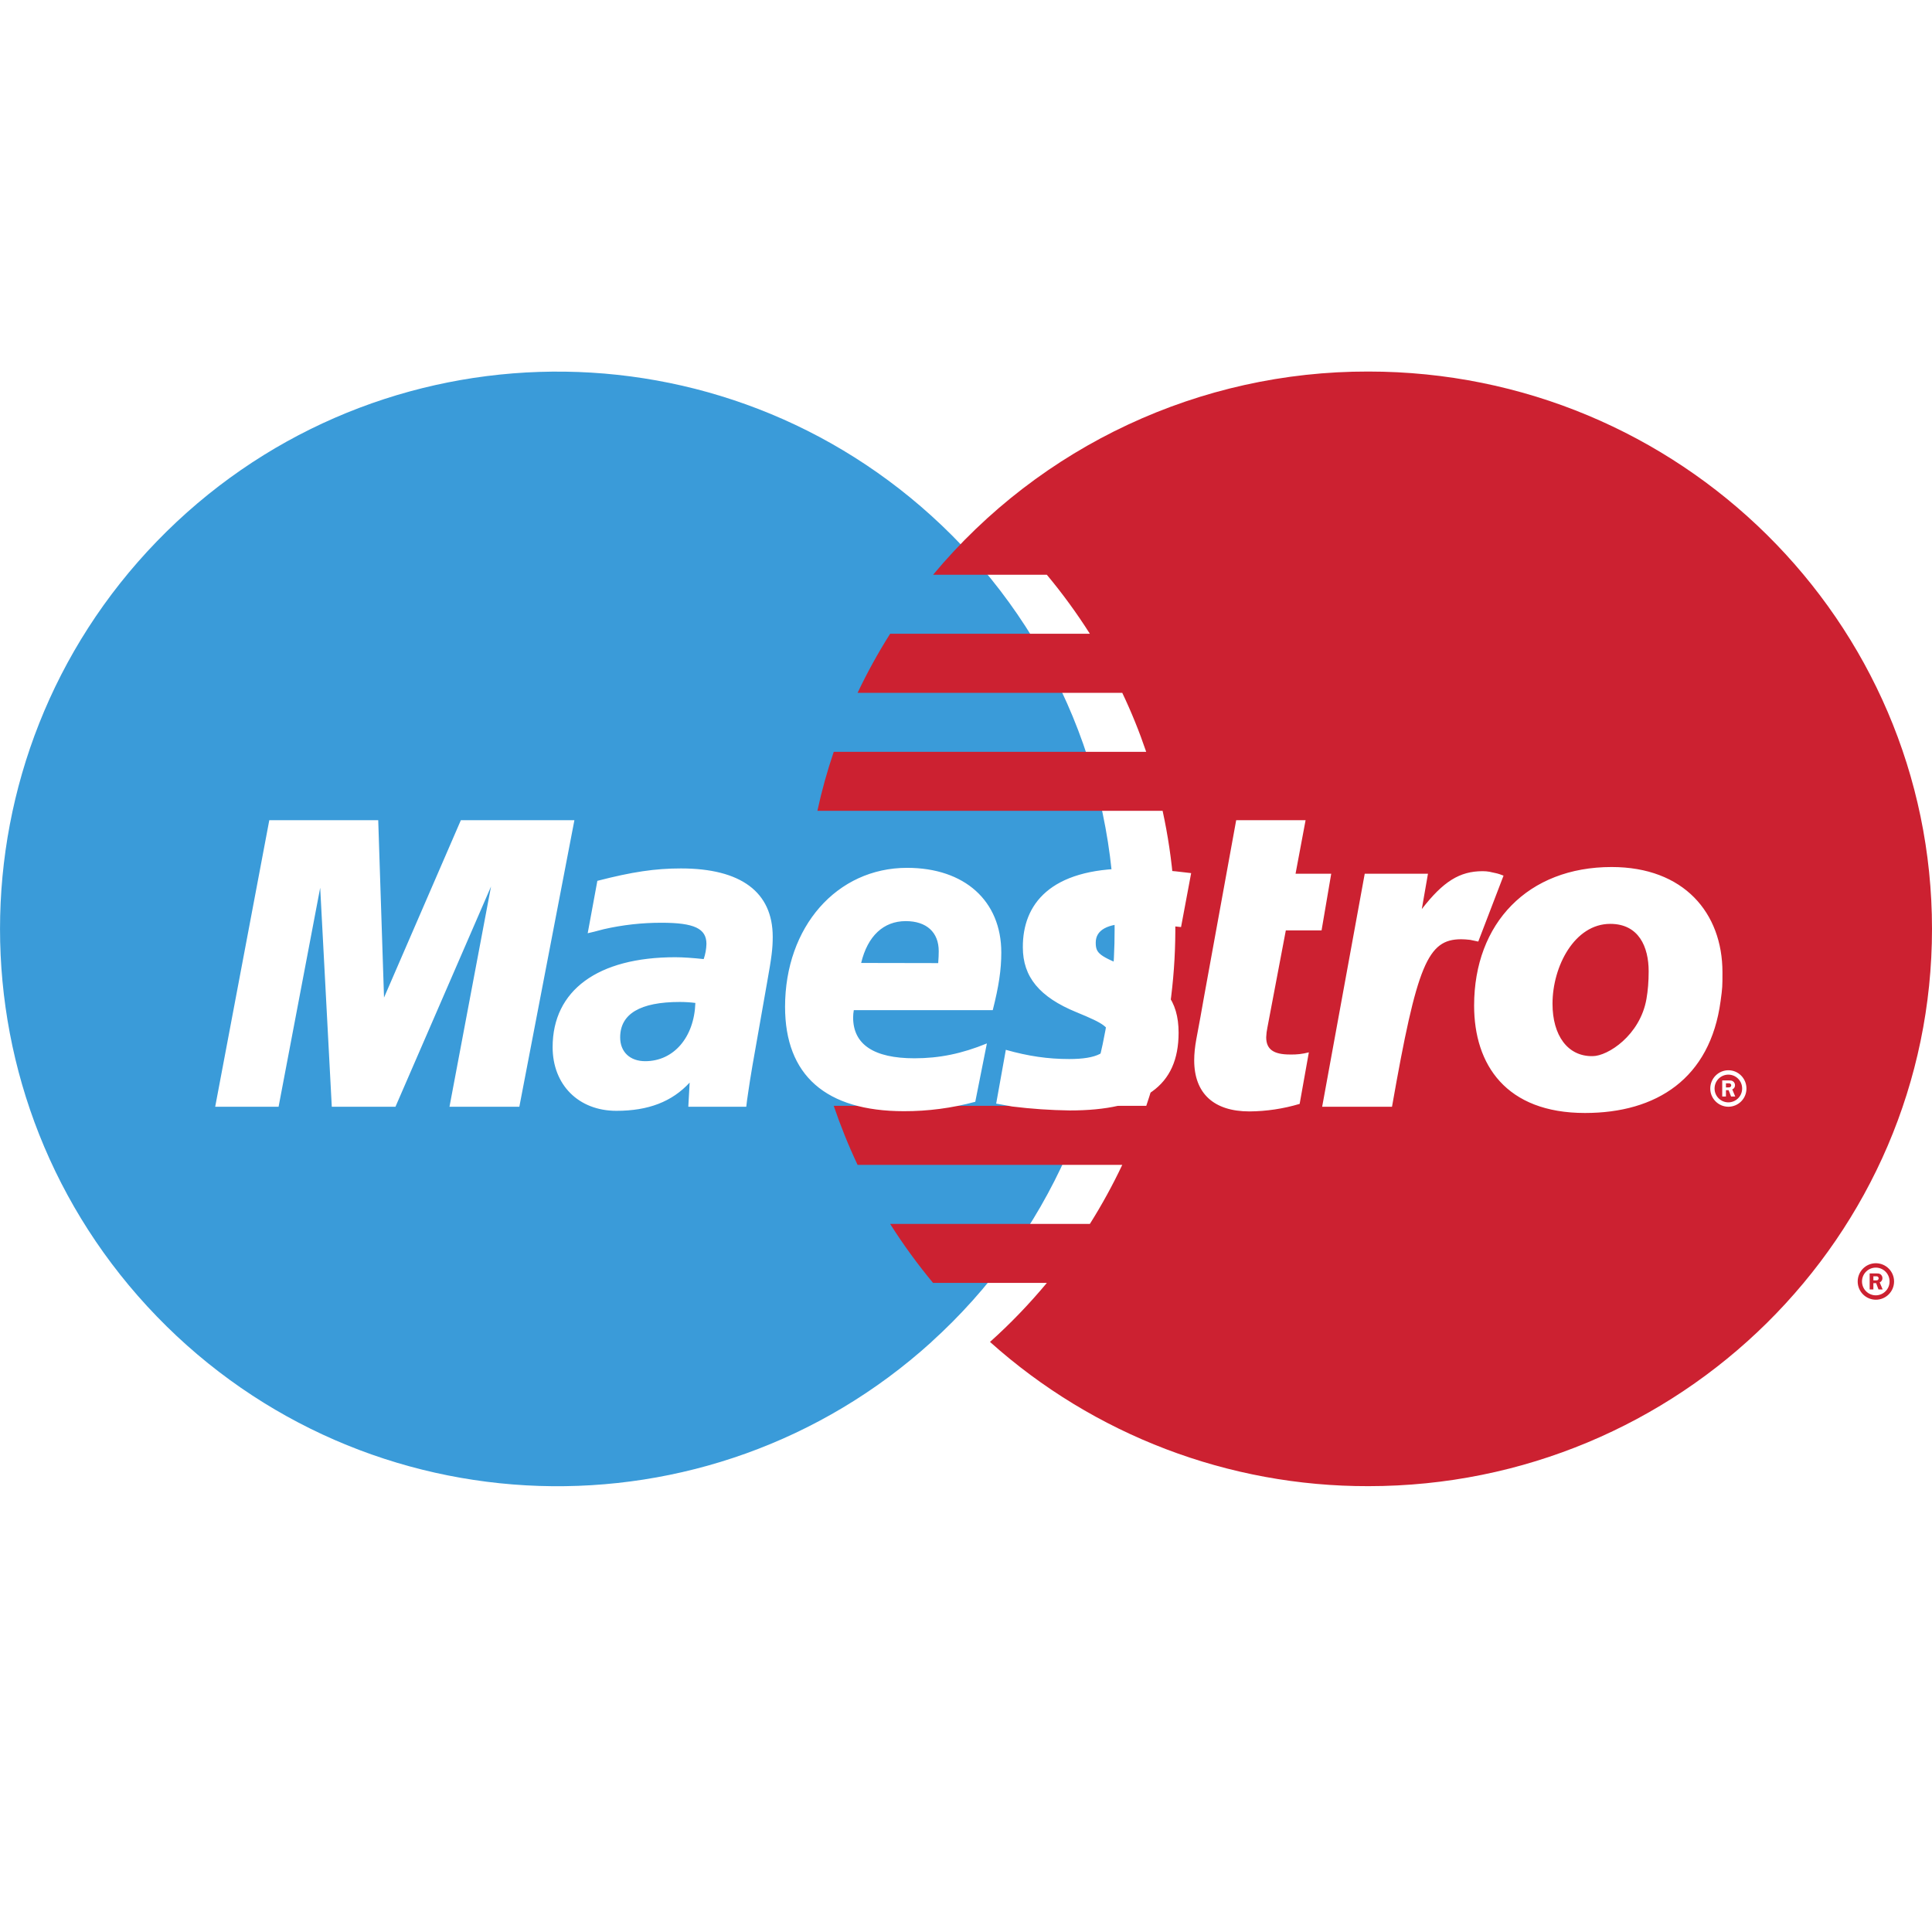
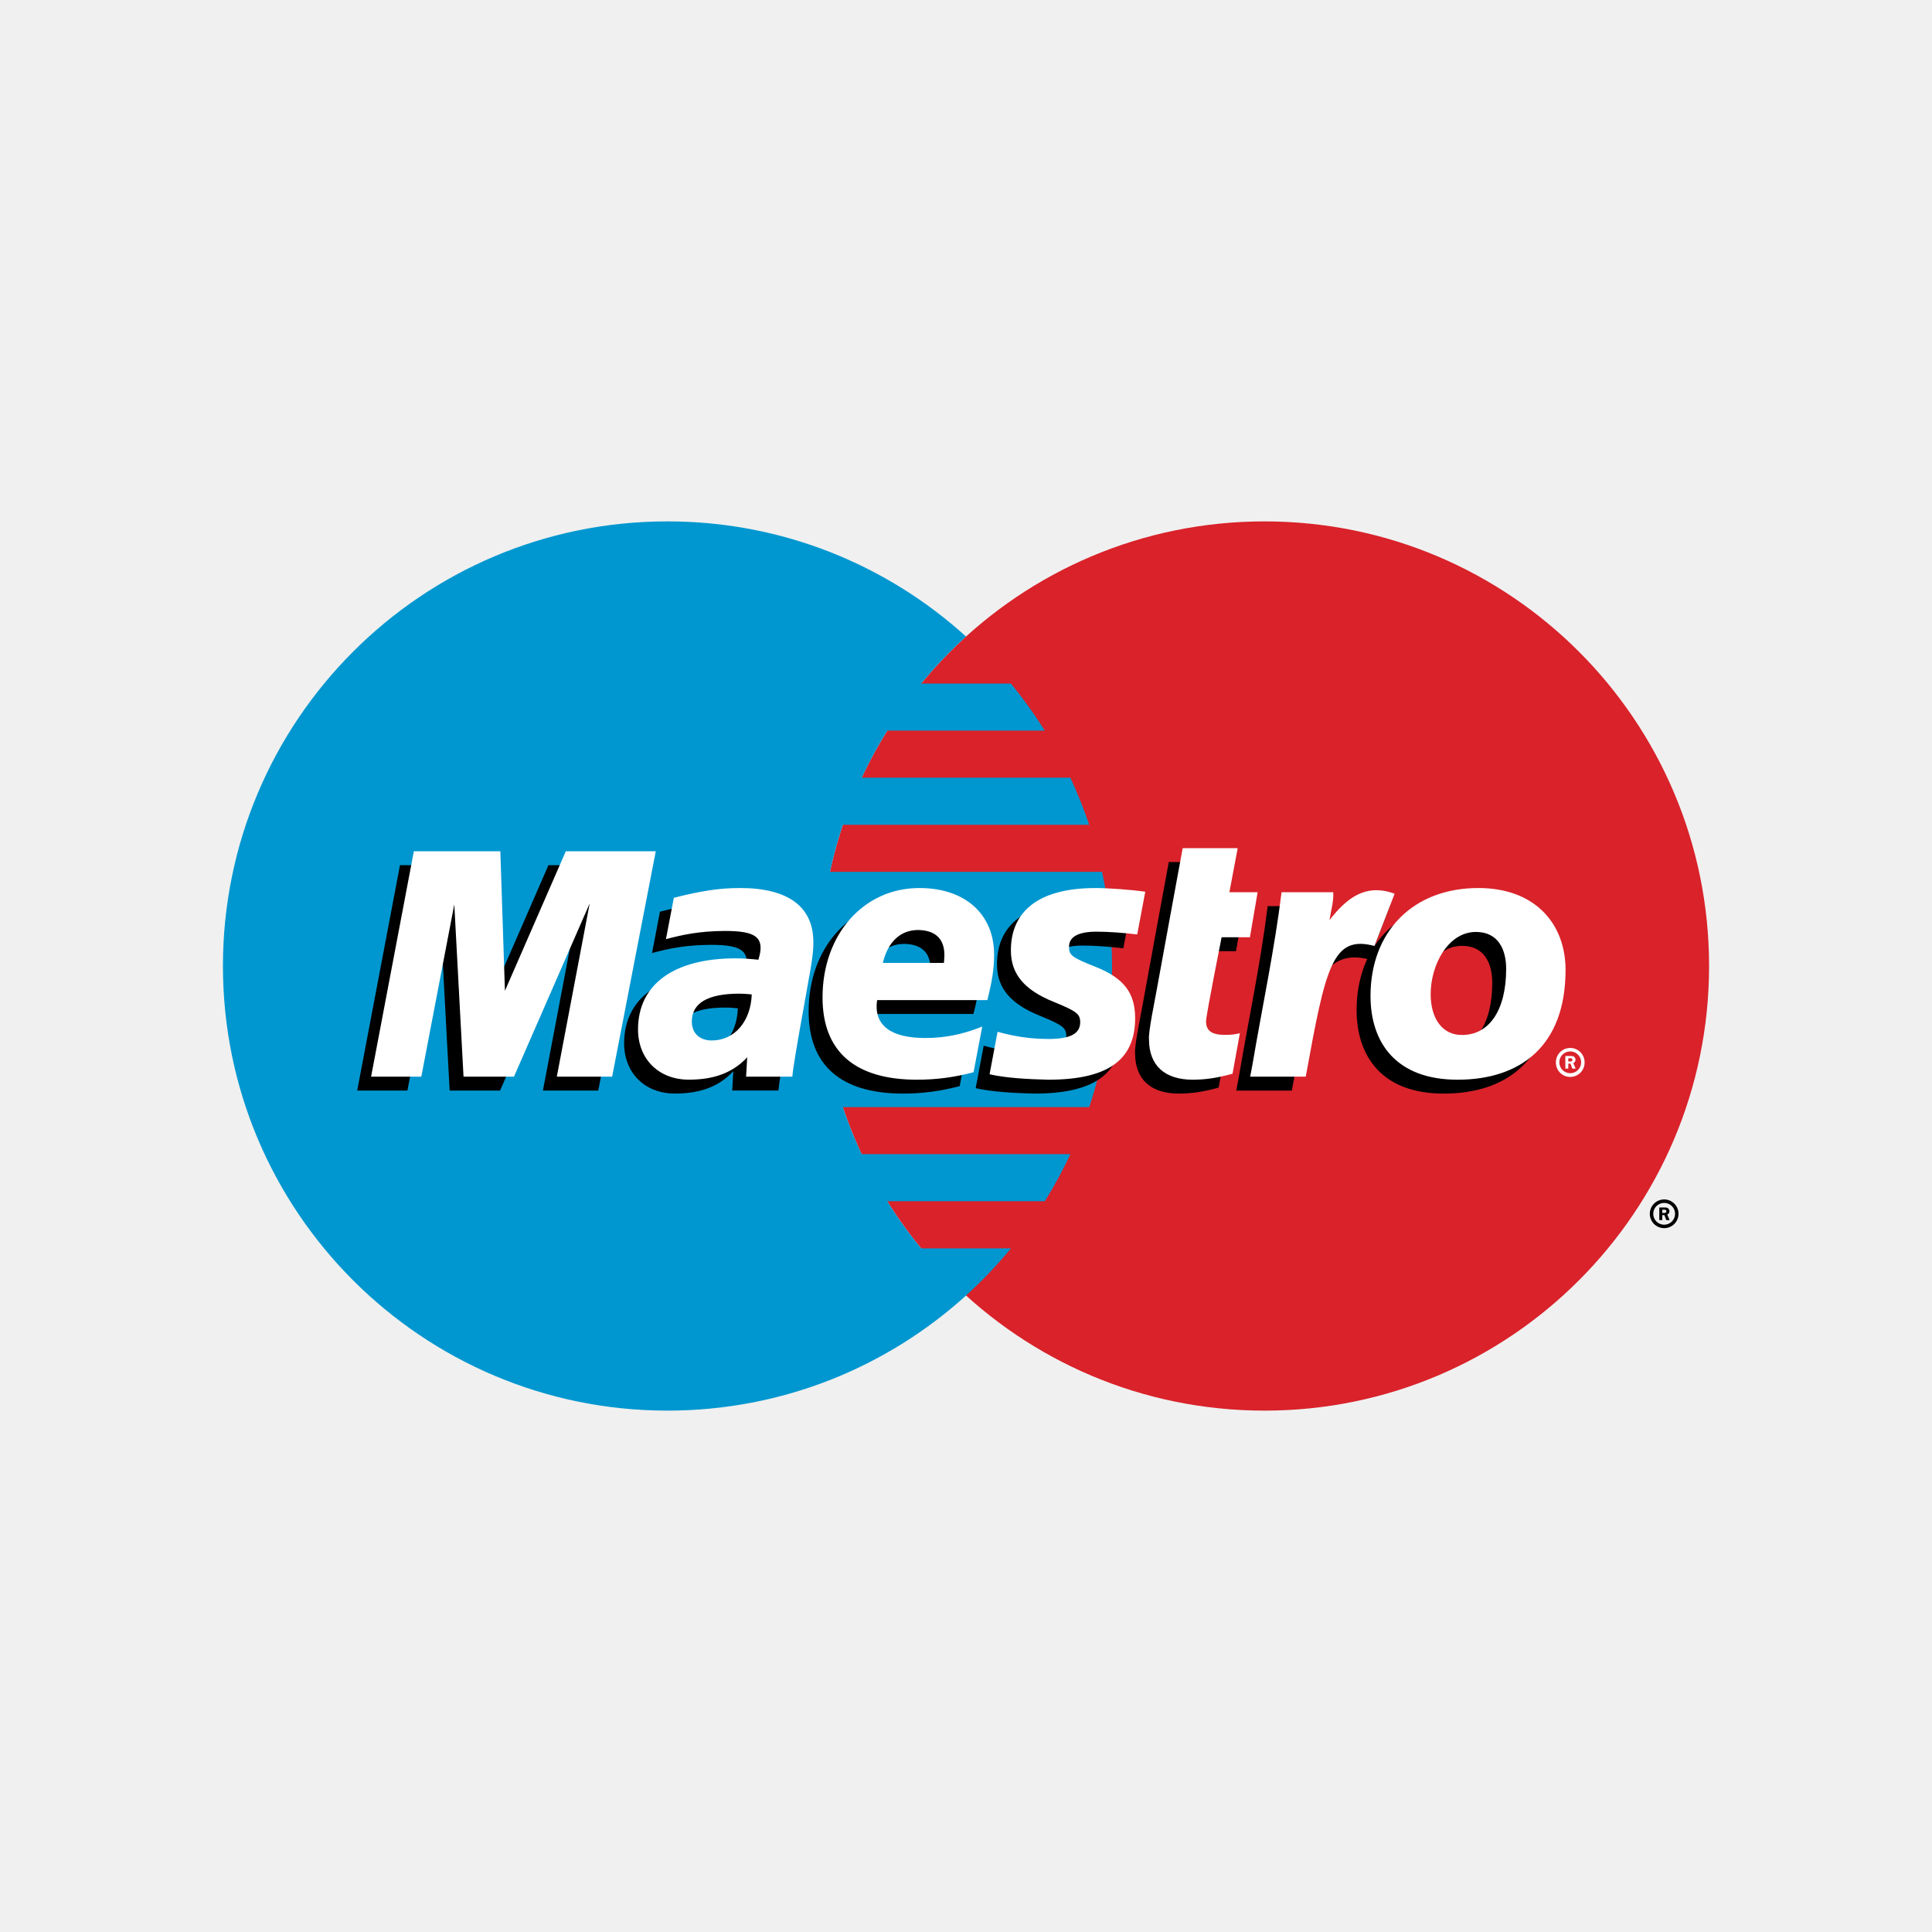
- <svg xmlns="http://www.w3.org/2000/svg" fill="none" viewBox="0 0 26 26">
-   <path fill="#fff" fill-rule="evenodd" d="M0 0h26v26H0V0Z" clip-rule="evenodd" />
-   <path fill="#3A9BD9" fill-rule="evenodd" d="M12.535 18.059a7.51 7.51 0 0 0 1.824-2.521A7.459 7.459 0 0 0 15 12.5a7.459 7.459 0 0 0-.641-3.038 7.507 7.507 0 0 0-1.824-2.52 7.5 7.5 0 1 0 0 11.118Z" clip-rule="evenodd" />
-   <path fill="#CC2131" fill-rule="evenodd" d="M18.415 5a7.606 7.606 0 0 0-5.858 2.735h1.531c.21.252.404.518.579.794h-2.688a7.499 7.499 0 0 0-.438.795h3.562c.123.258.23.523.322.794H11.22c-.088.26-.162.525-.22.794h4.646a7.449 7.449 0 0 1-.22 3.97H11.22c.092.27.199.536.321.794h3.562a7.57 7.57 0 0 1-.436.795h-2.688c.175.276.368.541.578.794h1.531c-.235.282-.49.548-.765.794A7.606 7.606 0 0 0 18.415 20C22.604 20 26 16.642 26 12.5 26 8.358 22.604 5 18.415 5ZM25 17.246c0-.136.11-.246.244-.246a.245.245 0 0 1 0 .491.245.245 0 0 1-.244-.245Zm.244.186a.186.186 0 0 0 .185-.186.186.186 0 0 0-.185-.187.186.186 0 0 0-.186.187c0 .103.084.186.186.186Zm-.033-.079h-.05v-.216h.09c.02 0 .038 0 .055.011a.064.064 0 0 1 .027.054.06.06 0 0 1-.037.056l.04.095h-.056l-.032-.085h-.037v.085-.122h.028c.01 0 .021 0 .03-.004a.03.03 0 0 0 .013-.025.028.028 0 0 0-.012-.022c-.009-.005-.023-.004-.032-.004h-.027v.177Z" clip-rule="evenodd" />
-   <path fill="#fff" fill-rule="evenodd" d="M23.016 14.649c0-.136.11-.246.244-.246s.243.11.243.246a.244.244 0 0 1-.243.245.245.245 0 0 1-.244-.245Zm.244.186a.186.186 0 0 0 .185-.186.186.186 0 0 0-.185-.187.186.186 0 0 0-.186.187c0 .103.083.186.186.186Zm-.033-.079h-.05v-.216h.09c.019 0 .038 0 .055.012a.064.064 0 0 1 .027.053.059.059 0 0 1-.037.056l.04.095h-.056l-.033-.085h-.036v.085-.122h.027c.01 0 .022 0 .03-.004a.03.03 0 0 0 .014-.025.027.027 0 0 0-.013-.022c-.008-.005-.022-.004-.032-.004h-.026v.177Zm-16.238.138h-.94l.559-2.964-1.286 2.964h-.857l-.156-2.947-.56 2.947h-.853l.728-3.856H5.09l.078 2.387 1.034-2.387H7.73l-.741 3.856Zm10.5-.038a2.42 2.42 0 0 1-.674.101c-.481 0-.744-.243-.744-.688 0-.088.01-.182.028-.281l.057-.307.044-.248.436-2.395h.934l-.135.72h.48l-.13.763h-.481l-.248 1.308a.746.746 0 0 0-.016.13c0 .162.098.232.32.232a.88.88 0 0 0 .254-.029l-.124.694Zm2.745-3.072c-.079-.031-.097-.031-.106-.034-.05-.01-.076-.017-.081-.018a.517.517 0 0 0-.095-.008c-.308 0-.53.138-.818.51l.083-.476h-.851l-.573 3.136h.94c.337-1.918.48-2.254.932-2.254.034 0 .073.003.119.008l.11.023.34-.887Zm-6.469.965c0 .396.222.669.724.874.385.158.444.204.444.346 0 .195-.17.283-.545.283-.284 0-.548-.038-.852-.124l-.13.724.041.007.175.032a7.15 7.15 0 0 0 .773.053c1.002 0 1.466-.33 1.466-1.046 0-.43-.194-.683-.67-.873-.399-.159-.445-.194-.445-.34 0-.17.158-.256.465-.256.187 0 .442.018.683.047l.136-.726a7.446 7.446 0 0 0-.837-.061c-1.063 0-1.431.482-1.428 1.06Zm-3.722 2.145h-.78l.018-.325c-.238.257-.555.38-.986.38-.509 0-.858-.35-.858-.857 0-.764.607-1.21 1.65-1.21.107 0 .243.01.383.025a.686.686 0 0 0 .037-.204c0-.207-.164-.285-.603-.285a3.47 3.47 0 0 0-.78.087l-.13.034-.085.02.13-.705c.469-.121.778-.167 1.125-.167.808 0 1.235.319 1.235.92 0 .155-.014.272-.077.621l-.196 1.113-.033.2-.024.159-.016.11-.01.084Zm-.685-1.397a1.714 1.714 0 0 0-.21-.013c-.533 0-.802.16-.802.477 0 .195.131.32.337.32.383 0 .659-.32.675-.784Zm3.768 1.33a3.644 3.644 0 0 1-.963.127c-1.05-.001-1.598-.483-1.598-1.405 0-1.077.697-1.87 1.642-1.87.774 0 1.268.444 1.268 1.14 0 .232-.034.457-.115.775h-1.87a.601.601 0 0 0-.009.098c0 .364.279.55.825.55.335 0 .638-.062.975-.2l-.156.784Zm-.5-1.867c.005-.065.007-.118.007-.16 0-.254-.164-.404-.444-.404-.299 0-.513.2-.6.563l1.037.002Zm10.529.512c-.14 1.044-.864 1.506-1.825 1.506-1.063 0-1.492-.65-1.492-1.445 0-1.112.727-1.865 1.85-1.865.975 0 1.492.62 1.492 1.416 0 .193 0 .206-.025.388Zm-.968-.4c0-.329-.132-.639-.517-.639-.48 0-.777.571-.777 1.075 0 .426.204.711.54.705.204 0 .638-.28.724-.768.02-.113.03-.238.03-.374Z" clip-rule="evenodd" />
+ <svg xmlns="http://www.w3.org/2000/svg" xml:space="preserve" viewBox="0 -140 780 780">
+   <path fill="#D9222A" d="M690 250.01c0 99.133-80.351 179.5-179.48 179.5-99.12 0-179.48-80.361-179.48-179.5 0-99.142 80.358-179.51 179.48-179.51C609.653 70.5 690 150.867 690 250.01" />
+   <path fill="#0097D0" d="M371.87 363.99a178.152 178.152 0 0 1-13.675-19.01h63.611a178.658 178.658 0 0 0 10.343-19.013h-84.292a178.381 178.381 0 0 1-7.597-19h99.477c5.986-17.903 9.229-37.05 9.229-56.962 0-13.046-1.392-25.763-4.028-38.013h-109.86a178.282 178.282 0 0 1 5.209-19.008h99.44a181.508 181.508 0 0 0-7.592-19.004h-84.254a181.058 181.058 0 0 1 10.337-19.009h63.571a181.406 181.406 0 0 0-13.671-18.991h-36.224a181.04 181.04 0 0 1 18.112-19c-31.854-28.884-74.138-46.483-120.52-46.483-99.126.001-179.48 80.368-179.48 179.51 0 99.133 80.358 179.5 179.49 179.5 46.388 0 88.667-17.596 120.52-46.475a180.505 180.505 0 0 0 18.133-19.037h-36.267" />
+   <path d="M666.07 350.04c0-3.2 2.596-5.796 5.801-5.796a5.794 5.794 0 0 1 5.791 5.796c0 3.204-2.592 5.8-5.791 5.8a5.8 5.8 0 0 1-5.801-5.8zm5.801 4.408a4.401 4.401 0 0 0 4.403-4.397v-.011a4.396 4.396 0 0 0-4.395-4.396h-.009a4.4 4.4 0 0 0-4.409 4.391v.005a4.406 4.406 0 0 0 4.404 4.408h.006zm-.788-1.862h-1.184v-5.092h2.149c.446 0 .904.004 1.3.258.417.283.646.775.646 1.271 0 .582-.338 1.111-.88 1.315l.934 2.246h-1.315l-.775-2.009h-.875v2.011zm0-2.879h.658c.246 0 .505.016.726-.102a.716.716 0 0 0 .301-.592.656.656 0 0 0-.288-.513c-.212-.125-.541-.101-.763-.101h-.634v1.308zm-283.64-51.205c-7.671 2.033-15.088 3.025-22.93 3.01-25.017-.024-38.046-11.418-38.046-33.201 0-25.458 16.587-44.183 39.101-44.183 18.417 0 30.175 10.5 30.175 26.946 0 5.458-.796 10.771-2.745 18.296H348.51c-1.583 10.633 6.188 15.306 19.413 15.306 7.925 0 15.092-1.427 23.024-4.613l-3.504 18.439zm-11.963-44.151c0-1.607 2.476-13.033-10.399-13.283-7.108 0-12.208 4.725-14.271 13.283h24.67zm27.034-4.99c0 9.404 5.296 15.9 17.329 20.736 9.199 3.771 10.649 4.859 10.649 8.222 0 4.663-4.066 6.805-13.092 6.745-6.778-.049-12.962-.87-20.263-2.896l-3.229 17.154c6.487 1.504 15.588 2 23.649 2.188 24.024 0 35.116-7.867 35.116-24.867 0-10.217-4.625-16.233-16.033-20.713-9.537-3.809-10.657-4.638-10.657-8.083 0-4.05 3.778-6.1 11.148-6.1 4.463 0 10.579.413 16.38 1.108l3.259-17.242c-5.912-.825-14.884-1.483-20.075-1.483-25.448.001-34.256 11.46-34.181 25.231m-88.242 50.92H295.61l.445-7.82c-5.691 6.17-13.271 9.041-23.558 9.041-12.175 0-20.517-8.324-20.517-20.295 0-18.195 14.5-28.691 39.429-28.691 2.563 0 5.821.191 9.167.562.691-2.434.879-3.479.879-4.808 0-4.979-3.921-6.813-14.412-6.813-10.342.042-17.321 1.571-23.796 3.313l3.188-16.7c11.195-2.846 18.529-3.941 26.825-3.941 19.304 0 29.499 7.566 29.499 21.796.167 3.795-1.158 11.413-1.82 14.746-.759 4.852-6.109 32.973-6.667 39.61zm-16.379-33.191c-2.366-.242-3.396-.312-5.013-.312-12.729 0-19.183 3.787-19.183 11.267 0 4.692 3.149 7.634 8.058 7.634 9.147-.001 15.75-7.652 16.138-18.589zm194.11 32.011c-6.125 1.68-10.896 2.408-16.059 2.408-11.435 0-17.676-5.842-17.676-16.25-.357-2.857 2.435-16.059 3.066-19.736.634-3.691 10.538-57.492 10.538-57.492h22.212l-3.362 17.8h11.393l-3.097 18.171h-11.44s-6.279 31.529-6.279 33.934c0 3.824 2.316 5.487 7.633 5.487 2.546 0 4.51-.237 6.029-.692l-2.958 16.37m99.246-74.974c-16.279 0-29 6.7-36.388 17.892l6.412-16.596c-11.816-4.337-19.435 1.85-26.325 10.65 0 0-1.154 1.462-2.3 2.8v-13.05H511.79c-2.825 23.029-7.82 46.379-11.729 69.446l-.941 5.021h22.438c2.125-11.708 3.875-21.213 5.617-28.788 4.768-20.787 12.787-27.141 24.829-24.333-2.779 5.979-4.305 12.892-4.305 20.554 0 18.58 10.092 33.789 35.149 33.789 25.287 0 43.597-13.51 43.597-44.31 0-18.579-12.201-33.075-35.196-33.075zm-6.529 59.316c-7.926.125-12.729-6.524-12.729-16.471 0-11.791 7.013-25.112 18.274-25.112 9.087 0 12.199 7.204 12.199 14.879.001 16.78-6.874 26.704-17.744 26.704zM241.53 300.29h-22.342l13.279-69.954-30.571 69.954H181.53l-3.726-69.55-13.32 69.55h-20.271l17.267-90.996h34.913l2.912 50.726 22.117-50.726h37.721L241.53 300.29" />
+   <path fill="#fff" d="M628.15 288.88a5.8 5.8 0 0 1 5.796-5.795c3.204 0 5.796 2.6 5.796 5.795a5.796 5.796 0 0 1-5.688 5.904 5.795 5.795 0 0 1-5.904-5.904zm5.796 4.413a4.414 4.414 0 0 0 4.408-4.413 4.405 4.405 0 0 0-4.408-4.402 4.405 4.405 0 0 0-4.408 4.402 4.414 4.414 0 0 0 4.408 4.413zm-.784-1.866h-1.188v-5.084h2.15c.449 0 .908 0 1.304.25.408.279.646.769.646 1.271 0 .578-.337 1.115-.883 1.316l.934 2.246h-1.316l-.771-2.01h-.875v2.011h-.001zm0-2.888h.658c.242 0 .504.017.725-.097a.702.702 0 0 0 .296-.588.633.633 0 0 0-.283-.512c-.212-.13-.541-.097-.763-.097h-.633v1.294zm-240.11 4.354c-7.667 2.033-15.088 3.028-22.925 3.012-25.017-.025-38.046-11.42-38.046-33.208 0-25.45 16.579-44.179 39.096-44.179 18.421 0 30.175 10.496 30.175 26.942 0 5.467-.8 10.771-2.74 18.301h-44.487c-1.584 10.629 6.179 15.308 19.408 15.308 7.925 0 15.087-1.425 23.028-4.616l-3.509 18.44zm-11.963-44.15c0-1.604 2.472-13.033-10.398-13.279-7.108 0-12.204 4.729-14.271 13.279h24.669zm27.038-4.996c0 9.408 5.287 15.9 17.325 20.746 9.204 3.768 10.648 4.857 10.648 8.213 0 4.666-4.065 6.809-13.087 6.75-6.783-.047-12.967-.871-20.263-2.896l-3.237 17.146c6.491 1.516 15.597 2.012 23.653 2.199 24.025 0 35.121-7.871 35.121-24.871 0-10.217-4.629-16.236-16.041-20.712-9.538-3.809-10.654-4.638-10.654-8.083 0-4.05 3.783-6.1 11.146-6.1 4.471 0 10.583.417 16.388 1.113l3.25-17.246c-5.913-.825-14.879-1.483-20.065-1.483-25.459-.001-34.263 11.453-34.184 25.224m-88.242 50.93h-18.666l.45-7.82c-5.696 6.158-13.275 9.033-23.559 9.033-12.175 0-20.521-8.326-20.521-20.287 0-18.205 14.495-28.696 39.429-28.696 2.563 0 5.816.192 9.171.563.691-2.433.875-3.475.875-4.808 0-4.983-3.917-6.813-14.408-6.813-10.342.042-17.321 1.575-23.796 3.313l3.184-16.696c11.199-2.85 18.529-3.946 26.829-3.946 19.304 0 29.495 7.567 29.495 21.792.167 3.8-1.158 11.413-1.816 14.754-.763 4.848-6.112 32.968-6.667 39.611zm-16.387-33.198c-2.358-.244-3.392-.312-5.013-.312-12.721 0-19.18 3.788-19.18 11.268 0 4.694 3.154 7.633 8.055 7.633 9.155-.001 15.758-7.654 16.138-18.589zm194.11 32.018c-6.12 1.676-10.896 2.408-16.055 2.408-11.434 0-17.671-5.846-17.671-16.254-.361-2.854 2.435-16.059 3.063-19.737.634-3.692 10.537-57.492 10.537-57.492h22.209l-3.354 17.8h11.393l-3.097 18.171h-11.44s-6.283 31.53-6.283 33.933c0 3.825 2.32 5.479 7.633 5.479 2.542 0 4.509-.229 6.029-.691l-2.964 16.383m110.47-42.367c0 16.775-6.88 26.709-17.755 26.709-7.921.112-12.726-6.525-12.726-16.475 0-11.792 7.009-25.113 18.271-25.113 9.093 0 12.21 7.213 12.21 14.879zm23.979.467c0-18.579-12.208-33.079-35.194-33.079-26.45 0-43.551 17.625-43.551 43.596 0 18.578 10.084 33.791 35.149 33.791 25.288 0 43.596-13.512 43.596-44.308zm-114.66-31.383c-2.821 23.029-7.816 46.375-11.722 69.45l-.946 5.021h22.435c8.088-44.558 10.8-57.253 27.741-52.782l8.149-21.087c-11.815-4.337-19.425 1.854-26.309 10.658.621-3.962 1.792-7.783 1.509-11.258l-20.857-.002m-270.26 74.47h-22.338l13.275-69.958-30.575 69.958h-20.362l-3.726-69.555-13.32 69.555H149.82l17.263-91h34.921l1.846 56.334 24.575-56.334h36.325l-17.613 91" />
</svg>
